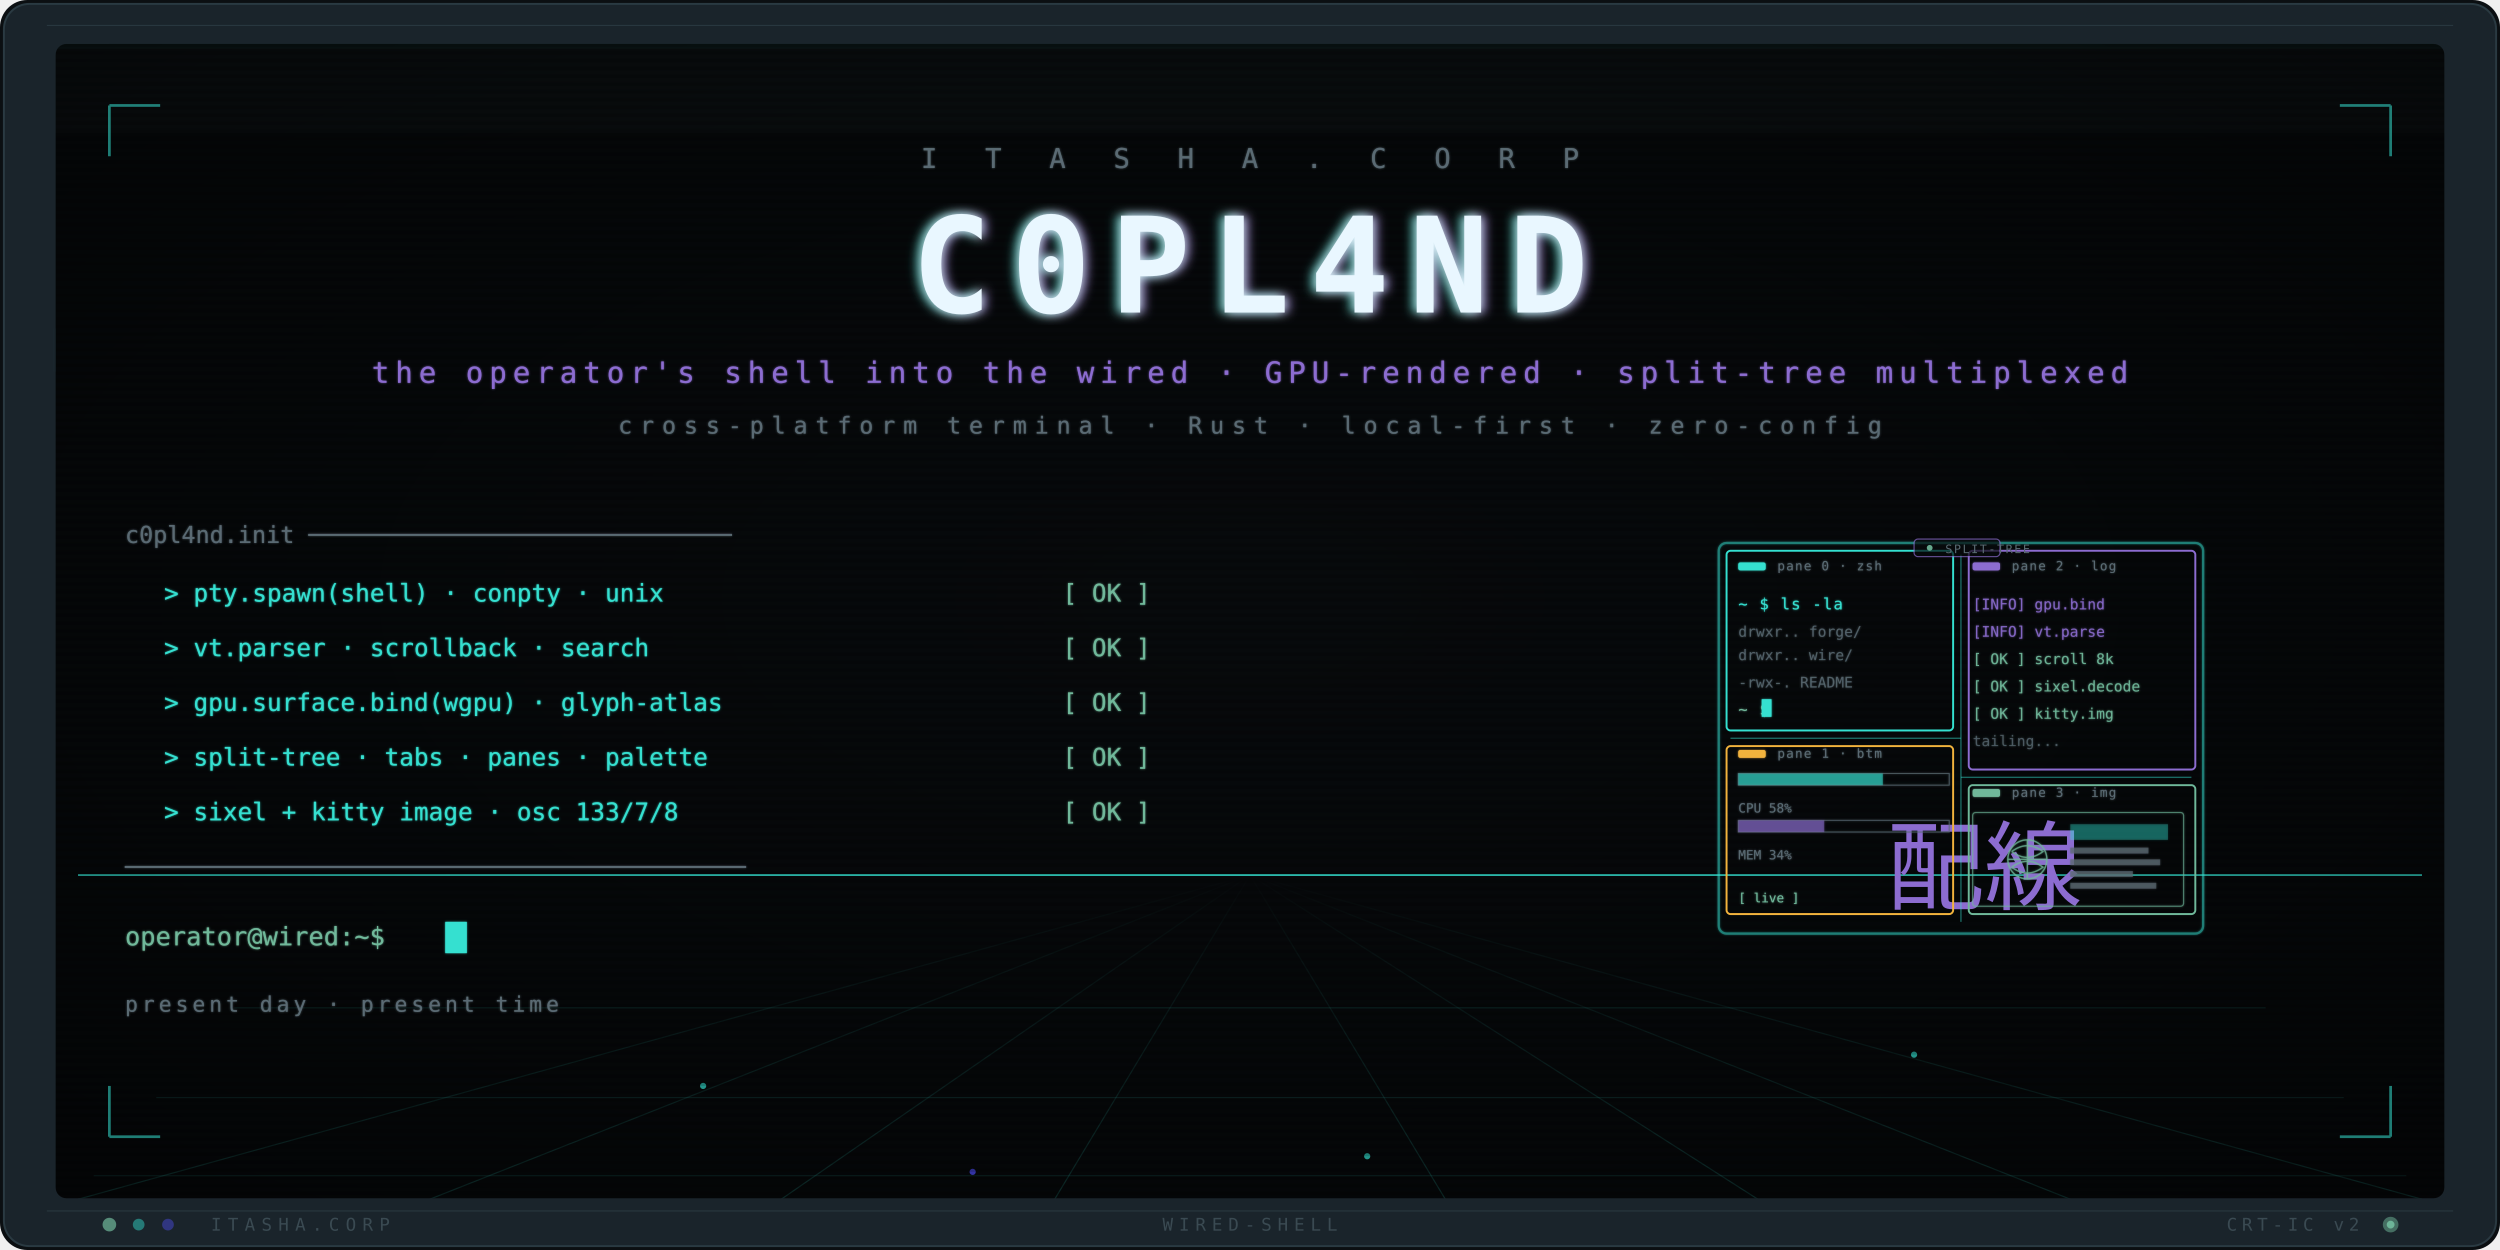
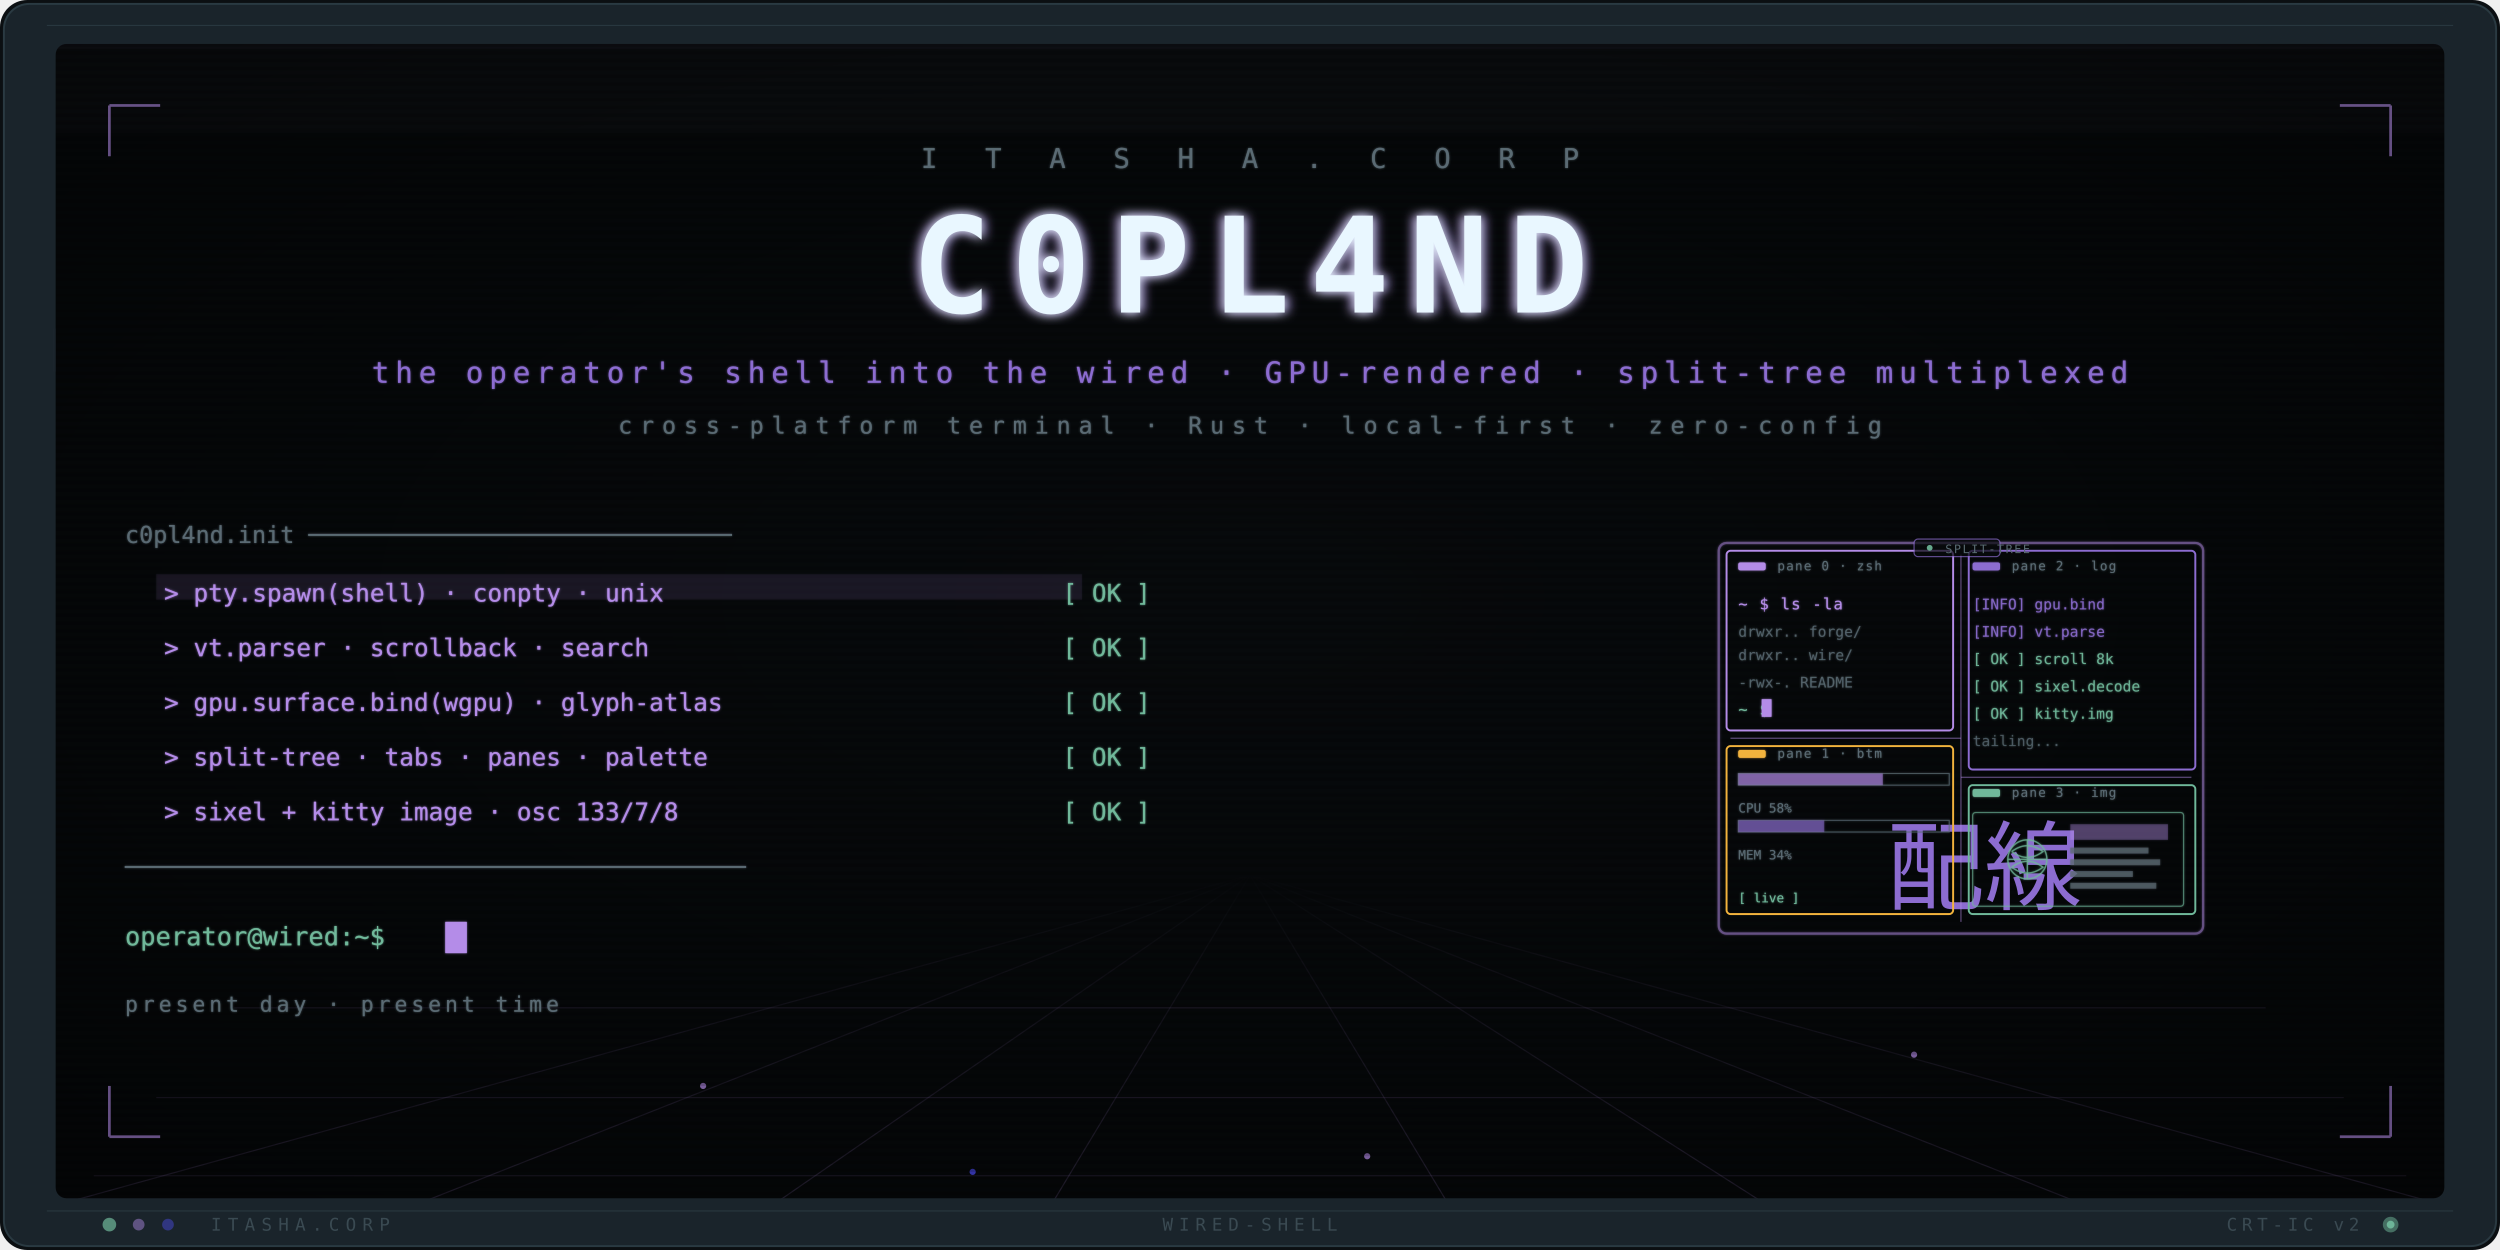
<svg xmlns="http://www.w3.org/2000/svg" viewBox="0 0 1280 640" width="1280" height="640" role="img" aria-label="C0PL4ND — a cross-platform GPU terminal with split-tree multiplexing, the operator's shell into the wired">
  <defs>
    <pattern id="scan" patternUnits="userSpaceOnUse" width="1280" height="4">
      <rect width="1280" height="2" fill="transparent" />
      <rect y="2" width="1280" height="2" fill="rgba(0,0,0,0.16)" />
    </pattern>
    <radialGradient id="vig" cx="50%" cy="48%" r="72%">
      <stop offset="0%" stop-color="transparent" />
      <stop offset="100%" stop-color="rgba(0,0,0,0.5)" />
    </radialGradient>
    <linearGradient id="grid" x1="0" y1="0" x2="0" y2="1">
-       <stop offset="0%" stop-color="#34e0d0" stop-opacity="0" />
-       <stop offset="100%" stop-color="#34e0d0" stop-opacity="0.5" />
+       <stop offset="0%" stop-color="#B48CE8" stop-opacity="0" />
+       <stop offset="100%" stop-color="#B48CE8" stop-opacity="0.5" />
    </linearGradient>
    <filter id="phos">
      <feGaussianBlur in="SourceGraphic" stdDeviation="0.7" result="b" />
      <feMerge>
        <feMergeNode in="b" />
        <feMergeNode in="SourceGraphic" />
      </feMerge>
    </filter>
    <filter id="soft">
      <feGaussianBlur stdDeviation="2.4" />
    </filter>
    <filter id="glow">
      <feGaussianBlur stdDeviation="2.6" result="b" />
      <feMerge>
        <feMergeNode in="b" />
        <feMergeNode in="SourceGraphic" />
      </feMerge>
    </filter>
    <clipPath id="sc">
      <rect x="28" y="22" width="1224" height="592" rx="6" />
    </clipPath>
  </defs>
  <style>
    text { font-family: 'SF Mono','Fira Code','Cascadia Code','JetBrains Mono',Consolas,monospace; }
    @keyframes sweep { 0% { transform: translateY(0); } 100% { transform: translateY(592px); } }
    @keyframes flicker { 0%,96%,100% { opacity: 1; } 97% { opacity: 0.97; } 98% { opacity: 0.995; } }
    @keyframes bootReveal { 0% { opacity: 0; } 100% { opacity: 0.92; } }
    @keyframes curBlink { 0%,50% { opacity: 1; } 51%,100% { opacity: 0; } }
    @keyframes heartbeat { 0%,100% { transform: scale(1); opacity: 0.55; } 15% { transform: scale(1.3); opacity: 0.95; } 30% { transform: scale(1); opacity: 0.55; } 50% { transform: scale(1.1); opacity: 0.8; } }
    @keyframes edgeGlow { 0% { stroke-dashoffset: 3450; } 100% { stroke-dashoffset: 0; } }
    @keyframes phosphorBloom { 0%,100% { opacity: 0; } 50% { opacity: 0.02; } }
    @keyframes nodeBlink { 0%,100% { opacity: 0.9; } 50% { opacity: 0.35; } }
    @keyframes kanjiPulse { 0%,100% { opacity: 0.1; } 50% { opacity: 0.2; } }
-     @keyframes akiraArc { 0% { stroke-dashoffset: 620; opacity: 0; } 12% { opacity: 0.85; } 70% { opacity: 0.5; } 100% { stroke-dashoffset: 0; opacity: 0; } }
    @keyframes rollBar { 0% { transform: translateY(-70px); } 100% { transform: translateY(630px); } }
-     @keyframes gridRush { 0% { transform: scaleX(0.08) translateY(0); opacity: 0; } 12% { opacity: 0.55; } 92% { opacity: 0.4; } 100% { transform: scaleX(1) translateY(151px); opacity: 0; } }
    @keyframes dataBlink { 0%,100% { opacity: 0.12; } 50% { opacity: 0.7; } }
    @keyframes titleGlitch { 0%,90%,100% { transform: translate(0,0); } 91% { transform: translate(-2px,1px); } 94% { transform: translate(2px,-1px); } 97% { transform: translate(-1px,0); } }
    @keyframes paneFocus { 0%,100% { opacity: 0.4; } 50% { opacity: 1; } }
    @keyframes paneRing { 0%,18%,100% { opacity: 0; } 6% { opacity: 0.5; } }
    @keyframes liveBlink { 0%,100% { opacity: 0.5; } 50% { opacity: 1; } }
+     @keyframes readHead { 0% { transform: translateY(0); opacity: 0; } 12% { opacity: 0.5; } 88% { opacity: 0.5; } 100% { transform: translateY(132px); opacity: 0; } }
+     @keyframes okPulse { 0%,100% { opacity: 0.5; } 50% { opacity: 1; } }
+     @keyframes titleBreathe { 0%,100% { opacity: 1; } 50% { opacity: 0.85; } }
    @media (prefers-reduced-motion: reduce) { * { animation: none !important; } }
  </style>
  <rect x="0" y="0" width="1280" height="640" rx="14" fill="#0b0f12" />
  <rect x="2" y="2" width="1276" height="636" rx="13" fill="#1a242b" stroke="#2a3a42" stroke-width="1" />
  <line x1="24" y1="13" x2="1256" y2="13" stroke="#2a3a42" stroke-width="0.5" />
  <line x1="24" y1="620" x2="1256" y2="620" stroke="#2a3a42" stroke-width="0.5" />
  <rect x="28" y="22" width="1224" height="592" rx="6" fill="#070a0c" />
  <g clip-path="url(#sc)">
    <g stroke="url(#grid)" stroke-width="0.6" opacity="0.5">
      <line x1="640" y1="448" x2="40" y2="614" />
      <line x1="640" y1="448" x2="220" y2="614" />
      <line x1="640" y1="448" x2="400" y2="614" />
      <line x1="640" y1="448" x2="540" y2="614" />
      <line x1="640" y1="448" x2="640" y2="614" />
      <line x1="640" y1="448" x2="740" y2="614" />
      <line x1="640" y1="448" x2="900" y2="614" />
      <line x1="640" y1="448" x2="1060" y2="614" />
      <line x1="640" y1="448" x2="1240" y2="614" />
    </g>
-     <g stroke="#34e0d0" stroke-width="0.5" opacity="0.2">
+     <g stroke="#B48CE8" stroke-width="0.5" opacity="0.2">
      <line x1="120" y1="516" x2="1160" y2="516" />
      <line x1="80" y1="562" x2="1200" y2="562" />
      <line x1="48" y1="602" x2="1232" y2="602" />
    </g>
-     <g stroke="#34e0d0" stroke-width="0.8">
-       <line x1="40" y1="448" x2="1240" y2="448" style="animation: gridRush 3.3s linear infinite; transform-origin: 640px 448px;" />
-       <line x1="40" y1="448" x2="1240" y2="448" style="animation: gridRush 3.3s linear 1.1s infinite; transform-origin: 640px 448px;" />
-       <line x1="40" y1="448" x2="1240" y2="448" style="animation: gridRush 3.3s linear 2.2s infinite; transform-origin: 640px 448px;" />
-     </g>
-     <g fill="#34e0d0">
+     <g fill="#B48CE8">
      <circle cx="360" cy="556" r="1.6" style="animation: dataBlink 2.6s ease-in-out 0s infinite;" />
      <circle cx="700" cy="592" r="1.6" style="animation: dataBlink 3.1s ease-in-out 0.8s infinite;" />
      <circle cx="980" cy="540" r="1.6" style="animation: dataBlink 2.4s ease-in-out 1.4s infinite;" />
      <circle cx="498" cy="600" r="1.6" fill="#5050ff" style="animation: dataBlink 3.4s ease-in-out 2s infinite;" />
    </g>
-     <rect x="28" y="22" width="1224" height="46" fill="#9fe8e0" opacity="0.035" style="animation: rollBar 7s linear infinite;" />
-     <path d="M 60 588 Q 640 540 1220 588" fill="none" stroke="#ff3b30" stroke-width="1.1" stroke-dasharray="620" opacity="0" style="animation: akiraArc 7s ease-in-out infinite;" />
-     <rect x="28" y="22" width="1224" height="3" fill="#34e0d0" opacity="0.05" style="animation: sweep 9s linear infinite;" />
+     <rect x="28" y="22" width="1224" height="46" fill="#cdb6ee" opacity="0.035" style="animation: rollBar 7s linear infinite;" />
+     <rect x="28" y="22" width="1224" height="3" fill="#B48CE8" opacity="0.05" style="animation: sweep 9s linear infinite;" />
    <rect x="28" y="22" width="1224" height="592" fill="#ffffff" opacity="0" style="animation: phosphorBloom 8s ease-in-out infinite;" />
  </g>
  <rect x="28" y="22" width="1224" height="592" rx="6" fill="url(#scan)" />
  <rect x="28" y="22" width="1224" height="592" rx="6" fill="url(#vig)" />
-   <rect x="28" y="22" width="1224" height="592" rx="6" fill="none" stroke="#34e0d0" stroke-width="1" opacity="0.07" stroke-dasharray="22,3428" style="animation: edgeGlow 11s linear infinite;" />
+   <rect x="28" y="22" width="1224" height="592" rx="6" fill="none" stroke="#B48CE8" stroke-width="1" opacity="0.07" stroke-dasharray="22,3428" style="animation: edgeGlow 11s linear infinite;" />
  <rect x="28" y="22" width="1224" height="592" rx="6" fill="none" stroke="#1a242b" />
-   <g stroke="#34e0d0" stroke-width="1.4" fill="none" opacity="0.55">
+   <g stroke="#B48CE8" stroke-width="1.4" fill="none" opacity="0.55">
    <path d="M56 54 h26 M56 54 v26" />
    <path d="M1224 54 h-26 M1224 54 v26" />
    <path d="M56 582 h26 M56 582 v-26" />
    <path d="M1224 582 h-26 M1224 582 v-26" />
  </g>
  <g style="animation: flicker 7s infinite;">
-     <text x="640" y="86" text-anchor="middle" font-size="14" fill="#5a6b73" letter-spacing="8" filter="url(#phos)">I T A S H A . C O R P</text>
+     <text x="640" y="86" text-anchor="middle" font-size="14" fill="#5a6b73" letter-spacing="8" filter="url(#phos)" style="animation: titleBreathe 6s ease-in-out infinite;">I T A S H A . C O R P</text>
    <g font-size="68" font-weight="bold" letter-spacing="10" text-anchor="middle">
      <text x="643" y="160" fill="#8c6cd0" opacity="0.5" filter="url(#soft)" style="animation: titleGlitch 5.5s steps(1) infinite; transform-origin: 640px 160px;">C0PL4ND</text>
-       <text x="637" y="160" fill="#34e0d0" opacity="0.5" filter="url(#soft)" style="animation: titleGlitch 6.3s steps(1) 0.1s infinite; transform-origin: 640px 160px;">C0PL4ND</text>
-       <text x="640" y="160" fill="#e9f7ff" filter="url(#glow)">C0PL4ND</text>
+       <text x="637" y="160" fill="#B48CE8" opacity="0.5" filter="url(#soft)" style="animation: titleGlitch 6.3s steps(1) 0.1s infinite; transform-origin: 640px 160px;">C0PL4ND</text>
+       <text x="640" y="160" fill="#e9f7ff" filter="url(#glow)" style="animation: titleBreathe 4s ease-in-out infinite;">C0PL4ND</text>
    </g>
    <text x="640" y="196" text-anchor="middle" font-size="15" fill="#8c6cd0" letter-spacing="3" filter="url(#phos)">the operator's shell into the wired · GPU-rendered · split-tree multiplexed</text>
    <text x="640" y="222" text-anchor="middle" font-size="12" fill="#5a6b73" letter-spacing="4" filter="url(#phos)">cross-platform terminal · Rust · local-first · zero-config</text>
    <g filter="url(#phos)">
+       <rect x="80" y="294" width="474" height="13" fill="#B48CE8" opacity="0.06" style="animation: readHead 4.5s ease-in-out infinite;" />
      <text x="64" y="278" font-size="12" fill="#5a6b73">c0pl4nd.init ──────────────────────────────</text>
-       <text x="84" y="308" font-size="12.5" fill="#34e0d0" style="animation: bootReveal 0.35s ease-out 0.2s both;">&gt; pty.spawn(shell) · conpty · unix</text>
-       <text x="544" y="308" font-size="12.5" fill="#6fb89a" style="animation: bootReveal 0.35s ease-out 0.2s both;">[ OK ]</text>
-       <text x="84" y="336" font-size="12.5" fill="#34e0d0" style="animation: bootReveal 0.35s ease-out 0.5s both;">&gt; vt.parser · scrollback · search</text>
-       <text x="544" y="336" font-size="12.5" fill="#6fb89a" style="animation: bootReveal 0.35s ease-out 0.5s both;">[ OK ]</text>
-       <text x="84" y="364" font-size="12.5" fill="#34e0d0" style="animation: bootReveal 0.35s ease-out 0.8s both;">&gt; gpu.surface.bind(wgpu) · glyph-atlas</text>
-       <text x="544" y="364" font-size="12.5" fill="#6fb89a" style="animation: bootReveal 0.35s ease-out 0.8s both;">[ OK ]</text>
-       <text x="84" y="392" font-size="12.5" fill="#34e0d0" style="animation: bootReveal 0.35s ease-out 1.1s both;">&gt; split-tree · tabs · panes · palette</text>
-       <text x="544" y="392" font-size="12.5" fill="#6fb89a" style="animation: bootReveal 0.35s ease-out 1.1s both;">[ OK ]</text>
-       <text x="84" y="420" font-size="12.5" fill="#34e0d0" style="animation: bootReveal 0.35s ease-out 1.4s both;">&gt; sixel + kitty image · osc 133/7/8</text>
-       <text x="544" y="420" font-size="12.5" fill="#6fb89a" style="animation: bootReveal 0.35s ease-out 1.4s both;">[ OK ]</text>
+       <text x="84" y="308" font-size="12.5" fill="#B48CE8" style="animation: bootReveal 0.35s ease-out 0.2s both;">&gt; pty.spawn(shell) · conpty · unix</text>
+       <text x="544" y="308" font-size="12.5" fill="#6fb89a" style="animation: bootReveal 0.35s ease-out 0.2s both, okPulse 2s ease-in-out 0.6s infinite;">[ OK ]</text>
+       <text x="84" y="336" font-size="12.5" fill="#B48CE8" style="animation: bootReveal 0.35s ease-out 0.5s both;">&gt; vt.parser · scrollback · search</text>
+       <text x="544" y="336" font-size="12.5" fill="#6fb89a" style="animation: bootReveal 0.35s ease-out 0.5s both, okPulse 2s ease-in-out 1.0s infinite;">[ OK ]</text>
+       <text x="84" y="364" font-size="12.5" fill="#B48CE8" style="animation: bootReveal 0.35s ease-out 0.8s both;">&gt; gpu.surface.bind(wgpu) · glyph-atlas</text>
+       <text x="544" y="364" font-size="12.5" fill="#6fb89a" style="animation: bootReveal 0.35s ease-out 0.8s both, okPulse 2s ease-in-out 1.4s infinite;">[ OK ]</text>
+       <text x="84" y="392" font-size="12.5" fill="#B48CE8" style="animation: bootReveal 0.35s ease-out 1.1s both;">&gt; split-tree · tabs · panes · palette</text>
+       <text x="544" y="392" font-size="12.5" fill="#6fb89a" style="animation: bootReveal 0.35s ease-out 1.1s both, okPulse 2s ease-in-out 1.8s infinite;">[ OK ]</text>
+       <text x="84" y="420" font-size="12.5" fill="#B48CE8" style="animation: bootReveal 0.35s ease-out 1.4s both;">&gt; sixel + kitty image · osc 133/7/8</text>
+       <text x="544" y="420" font-size="12.5" fill="#6fb89a" style="animation: bootReveal 0.35s ease-out 1.4s both, okPulse 2s ease-in-out 2.2s infinite;">[ OK ]</text>
      <text x="64" y="448" font-size="12" fill="#5a6b73">────────────────────────────────────────────</text>
      <text x="64" y="484" font-size="13" fill="#6fb89a">operator@wired:~$</text>
-       <rect x="228" y="472" width="11" height="16" fill="#34e0d0" style="animation: curBlink 1.1s step-end infinite;" />
+       <rect x="228" y="472" width="11" height="16" fill="#B48CE8" style="animation: curBlink 1.1s step-end infinite;" />
      <text x="64" y="518" font-size="11" fill="#5a6b73" letter-spacing="2">present day · present time</text>
    </g>
    <g transform="translate(880, 278)" style="animation: flicker 9s infinite;">
      <text x="86" y="184" fill="#8c6cd0" font-size="50" font-family="'Noto Sans JP','Yu Gothic',sans-serif" style="animation: kanjiPulse 6s ease-in-out infinite;">配線</text>
-       <rect x="0" y="0" width="248" height="200" rx="4" fill="none" stroke="#34e0d0" stroke-width="1.1" opacity="0.55" filter="url(#phos)" />
-       <line x1="124" y1="6" x2="124" y2="194" stroke="#34e0d0" stroke-width="0.7" opacity="0.45" />
-       <line x1="6" y1="100" x2="124" y2="100" stroke="#34e0d0" stroke-width="0.7" opacity="0.45" />
-       <line x1="124" y1="120" x2="242" y2="120" stroke="#34e0d0" stroke-width="0.7" opacity="0.45" />
-       <rect x="4" y="4" width="116" height="92" rx="2" fill="none" stroke="#34e0d0" stroke-width="1" style="animation: paneRing 5.2s ease-in-out 0s infinite;" />
+       <rect x="0" y="0" width="248" height="200" rx="4" fill="none" stroke="#B48CE8" stroke-width="1.1" opacity="0.55" filter="url(#phos)" />
+       <line x1="124" y1="6" x2="124" y2="194" stroke="#B48CE8" stroke-width="0.7" opacity="0.45" />
+       <line x1="6" y1="100" x2="124" y2="100" stroke="#B48CE8" stroke-width="0.7" opacity="0.45" />
+       <line x1="124" y1="120" x2="242" y2="120" stroke="#B48CE8" stroke-width="0.7" opacity="0.45" />
+       <rect x="4" y="4" width="116" height="92" rx="2" fill="none" stroke="#B48CE8" stroke-width="1" style="animation: paneRing 5.2s ease-in-out 0s infinite;" />
      <rect x="4" y="104" width="116" height="86" rx="2" fill="none" stroke="#f2b33d" stroke-width="1" style="animation: paneRing 5.2s ease-in-out 1.3s infinite;" />
      <rect x="128" y="4" width="116" height="112" rx="2" fill="none" stroke="#8c6cd0" stroke-width="1" style="animation: paneRing 5.2s ease-in-out 2.6s infinite;" />
      <rect x="128" y="124" width="116" height="66" rx="2" fill="none" stroke="#6fb89a" stroke-width="1" style="animation: paneRing 5.2s ease-in-out 3.9s infinite;" />
      <g filter="url(#phos)">
-         <rect x="10" y="10" width="14" height="4" rx="1" fill="#34e0d0" style="animation: paneFocus 5.2s ease-in-out 0s infinite;" />
+         <rect x="10" y="10" width="14" height="4" rx="1" fill="#B48CE8" style="animation: paneFocus 5.2s ease-in-out 0s infinite;" />
        <text x="30" y="14" font-size="6.5" fill="#5a6b73" letter-spacing="0.6">pane 0 · zsh</text>
-         <text x="10" y="34" font-size="8" fill="#34e0d0" letter-spacing="0.6">~ $ ls -la</text>
+         <text x="10" y="34" font-size="8" fill="#B48CE8" letter-spacing="0.6">~ $ ls -la</text>
        <text x="10" y="48" font-size="7.5" fill="#5a6b73" opacity="0.8">drwxr.. forge/</text>
        <text x="10" y="60" font-size="7.5" fill="#5a6b73" opacity="0.8">drwxr.. wire/</text>
        <text x="10" y="74" font-size="7.5" fill="#5a6b73" opacity="0.8">-rwx-. README</text>
        <text x="10" y="88" font-size="8" fill="#6fb89a" letter-spacing="0.6">~ $</text>
-         <rect x="22" y="80" width="5" height="9" fill="#34e0d0" style="animation: curBlink 1.1s step-end infinite;" />
+         <rect x="22" y="80" width="5" height="9" fill="#B48CE8" style="animation: curBlink 1.1s step-end infinite;" />
      </g>
      <g filter="url(#phos)">
        <rect x="10" y="106" width="14" height="4" rx="1" fill="#f2b33d" style="animation: paneFocus 5.2s ease-in-out 1.3s infinite;" />
        <text x="30" y="110" font-size="6.5" fill="#5a6b73" letter-spacing="0.6">pane 1 · btm</text>
        <rect x="10" y="118" width="108" height="6" fill="none" stroke="#5a6b73" stroke-width="0.5" opacity="0.7" />
-         <rect x="10" y="118" width="74" height="6" fill="#34e0d0" opacity="0.45" />
+         <rect x="10" y="118" width="74" height="6" fill="#B48CE8" opacity="0.45" />
        <text x="10" y="138" font-size="6.5" fill="#5a6b73">CPU 58%</text>
        <rect x="10" y="142" width="108" height="6" fill="none" stroke="#5a6b73" stroke-width="0.5" opacity="0.7" />
        <rect x="10" y="142" width="44" height="6" fill="#8c6cd0" opacity="0.45" />
        <text x="10" y="162" font-size="6.5" fill="#5a6b73">MEM 34%</text>
        <text x="10" y="184" font-size="6.5" fill="#6fb89a" style="animation: liveBlink 1.8s ease-in-out infinite;">[ live ]</text>
      </g>
      <g filter="url(#phos)">
        <rect x="130" y="10" width="14" height="4" rx="1" fill="#8c6cd0" style="animation: paneFocus 5.2s ease-in-out 2.6s infinite;" />
        <text x="150" y="14" font-size="6.5" fill="#5a6b73" letter-spacing="0.6">pane 2 · log</text>
        <text x="130" y="34" font-size="7.5" fill="#8c6cd0" opacity="0.85">[INFO] gpu.bind</text>
        <text x="130" y="48" font-size="7.5" fill="#8c6cd0" opacity="0.85">[INFO] vt.parse</text>
        <text x="130" y="62" font-size="7.5" fill="#6fb89a" opacity="0.9">[ OK ] scroll 8k</text>
        <text x="130" y="76" font-size="7.5" fill="#6fb89a" opacity="0.9">[ OK ] sixel.decode</text>
        <text x="130" y="90" font-size="7.5" fill="#6fb89a" opacity="0.9">[ OK ] kitty.img</text>
        <text x="130" y="104" font-size="7.5" fill="#5a6b73" opacity="0.7">tailing...</text>
      </g>
      <g filter="url(#phos)">
        <rect x="130" y="126" width="14" height="4" rx="1" fill="#6fb89a" style="animation: paneFocus 5.2s ease-in-out 3.9s infinite;" />
        <text x="150" y="130" font-size="6.5" fill="#5a6b73" letter-spacing="0.6">pane 3 · img</text>
        <rect x="130" y="138" width="108" height="48" rx="1.5" fill="none" stroke="#6fb89a" stroke-width="0.6" opacity="0.55" />
        <g opacity="0.7" stroke="#6fb89a" stroke-width="0.7" fill="none">
          <circle cx="158" cy="162" r="10" />
          <line x1="148" y1="162" x2="168" y2="162" />
          <line x1="158" y1="152" x2="158" y2="172" />
          <path d="M150 158 q8 -6 16 0 q-8 6 -16 0" />
          <path d="M150 166 q8 -6 16 0 q-8 6 -16 0" />
        </g>
        <g transform="translate(180, 144)">
-           <rect x="0" y="0" width="50" height="8" fill="#34e0d0" opacity="0.25" />
+           <rect x="0" y="0" width="50" height="8" fill="#B48CE8" opacity="0.25" />
          <rect x="0" y="12" width="40" height="3" fill="#5a6b73" opacity="0.6" />
          <rect x="0" y="18" width="46" height="3" fill="#5a6b73" opacity="0.6" />
          <rect x="0" y="24" width="32" height="3" fill="#5a6b73" opacity="0.6" />
          <rect x="0" y="30" width="44" height="3" fill="#5a6b73" opacity="0.6" />
        </g>
      </g>
      <g transform="translate(122, -2)">
        <rect x="-22" y="0" width="44" height="9" rx="2" fill="#070a0c" stroke="#8c6cd0" stroke-width="0.6" opacity="0.7" />
        <circle cx="-14" cy="4.5" r="1.5" fill="#6fb89a" opacity="0.9" style="animation: nodeBlink 2s ease-in-out infinite;" />
        <text x="-6" y="7.2" font-size="6" fill="#5a6b73" letter-spacing="0.8">SPLIT-TREE</text>
      </g>
    </g>
  </g>
  <g>
    <circle cx="56" cy="627" r="3.5" fill="#6fb89a" opacity="0.7" style="animation: heartbeat 2.4s ease-in-out infinite; transform-origin: 56px 627px;" />
-     <circle cx="71" cy="627" r="3" fill="#34e0d0" opacity="0.45" />
+     <circle cx="71" cy="627" r="3" fill="#B48CE8" opacity="0.45" />
    <circle cx="86" cy="627" r="3" fill="#5050ff" opacity="0.4" />
    <text x="108" y="627" font-size="9" fill="#3a4a52" letter-spacing="3.2" dominant-baseline="central">ITASHA.CORP</text>
    <text x="640" y="627" font-size="9" fill="#3a4a52" letter-spacing="3" dominant-baseline="central" text-anchor="middle">WIRED-SHELL</text>
    <text x="1208" y="627" font-size="9" fill="#3a4a52" letter-spacing="2.4" dominant-baseline="central" text-anchor="end">CRT-IC v2</text>
    <circle cx="1224" cy="627" r="4" fill="#6fb89a" opacity="0.5" />
    <circle cx="1224" cy="627" r="2" fill="#6fb89a" opacity="0.95" style="animation: heartbeat 2.4s ease-in-out infinite; transform-origin: 1224px 627px;" />
  </g>
</svg>
